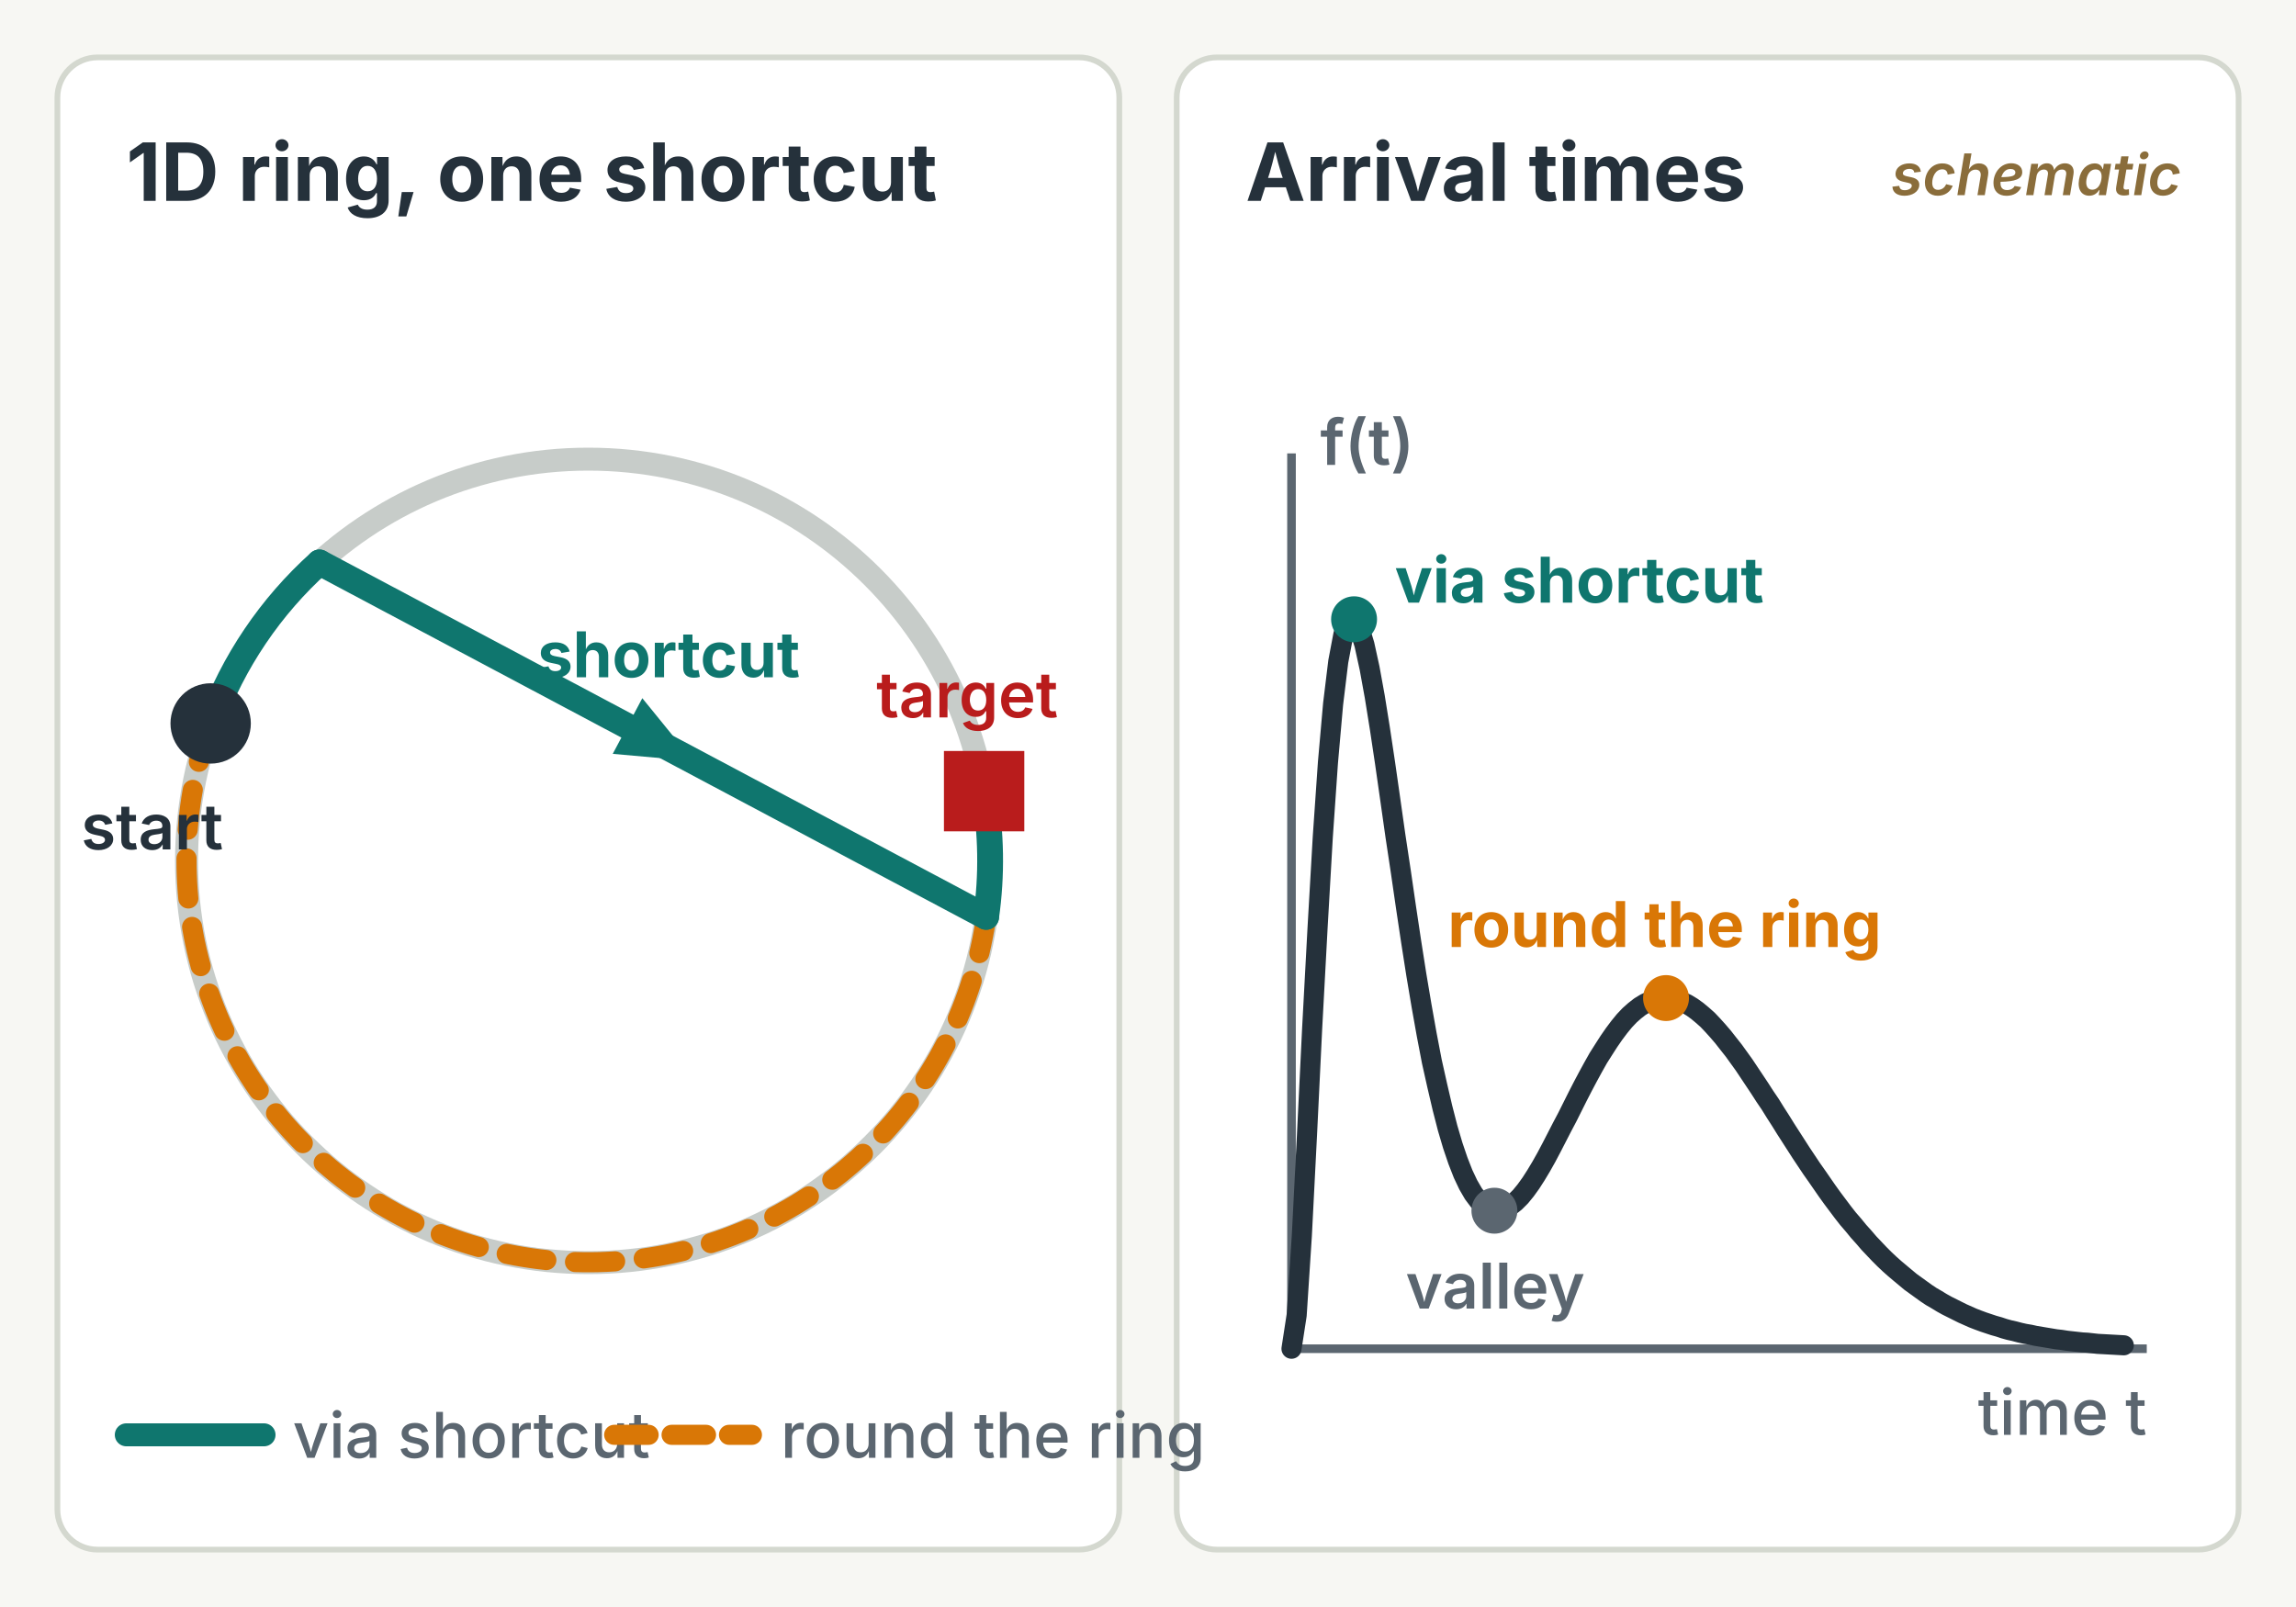
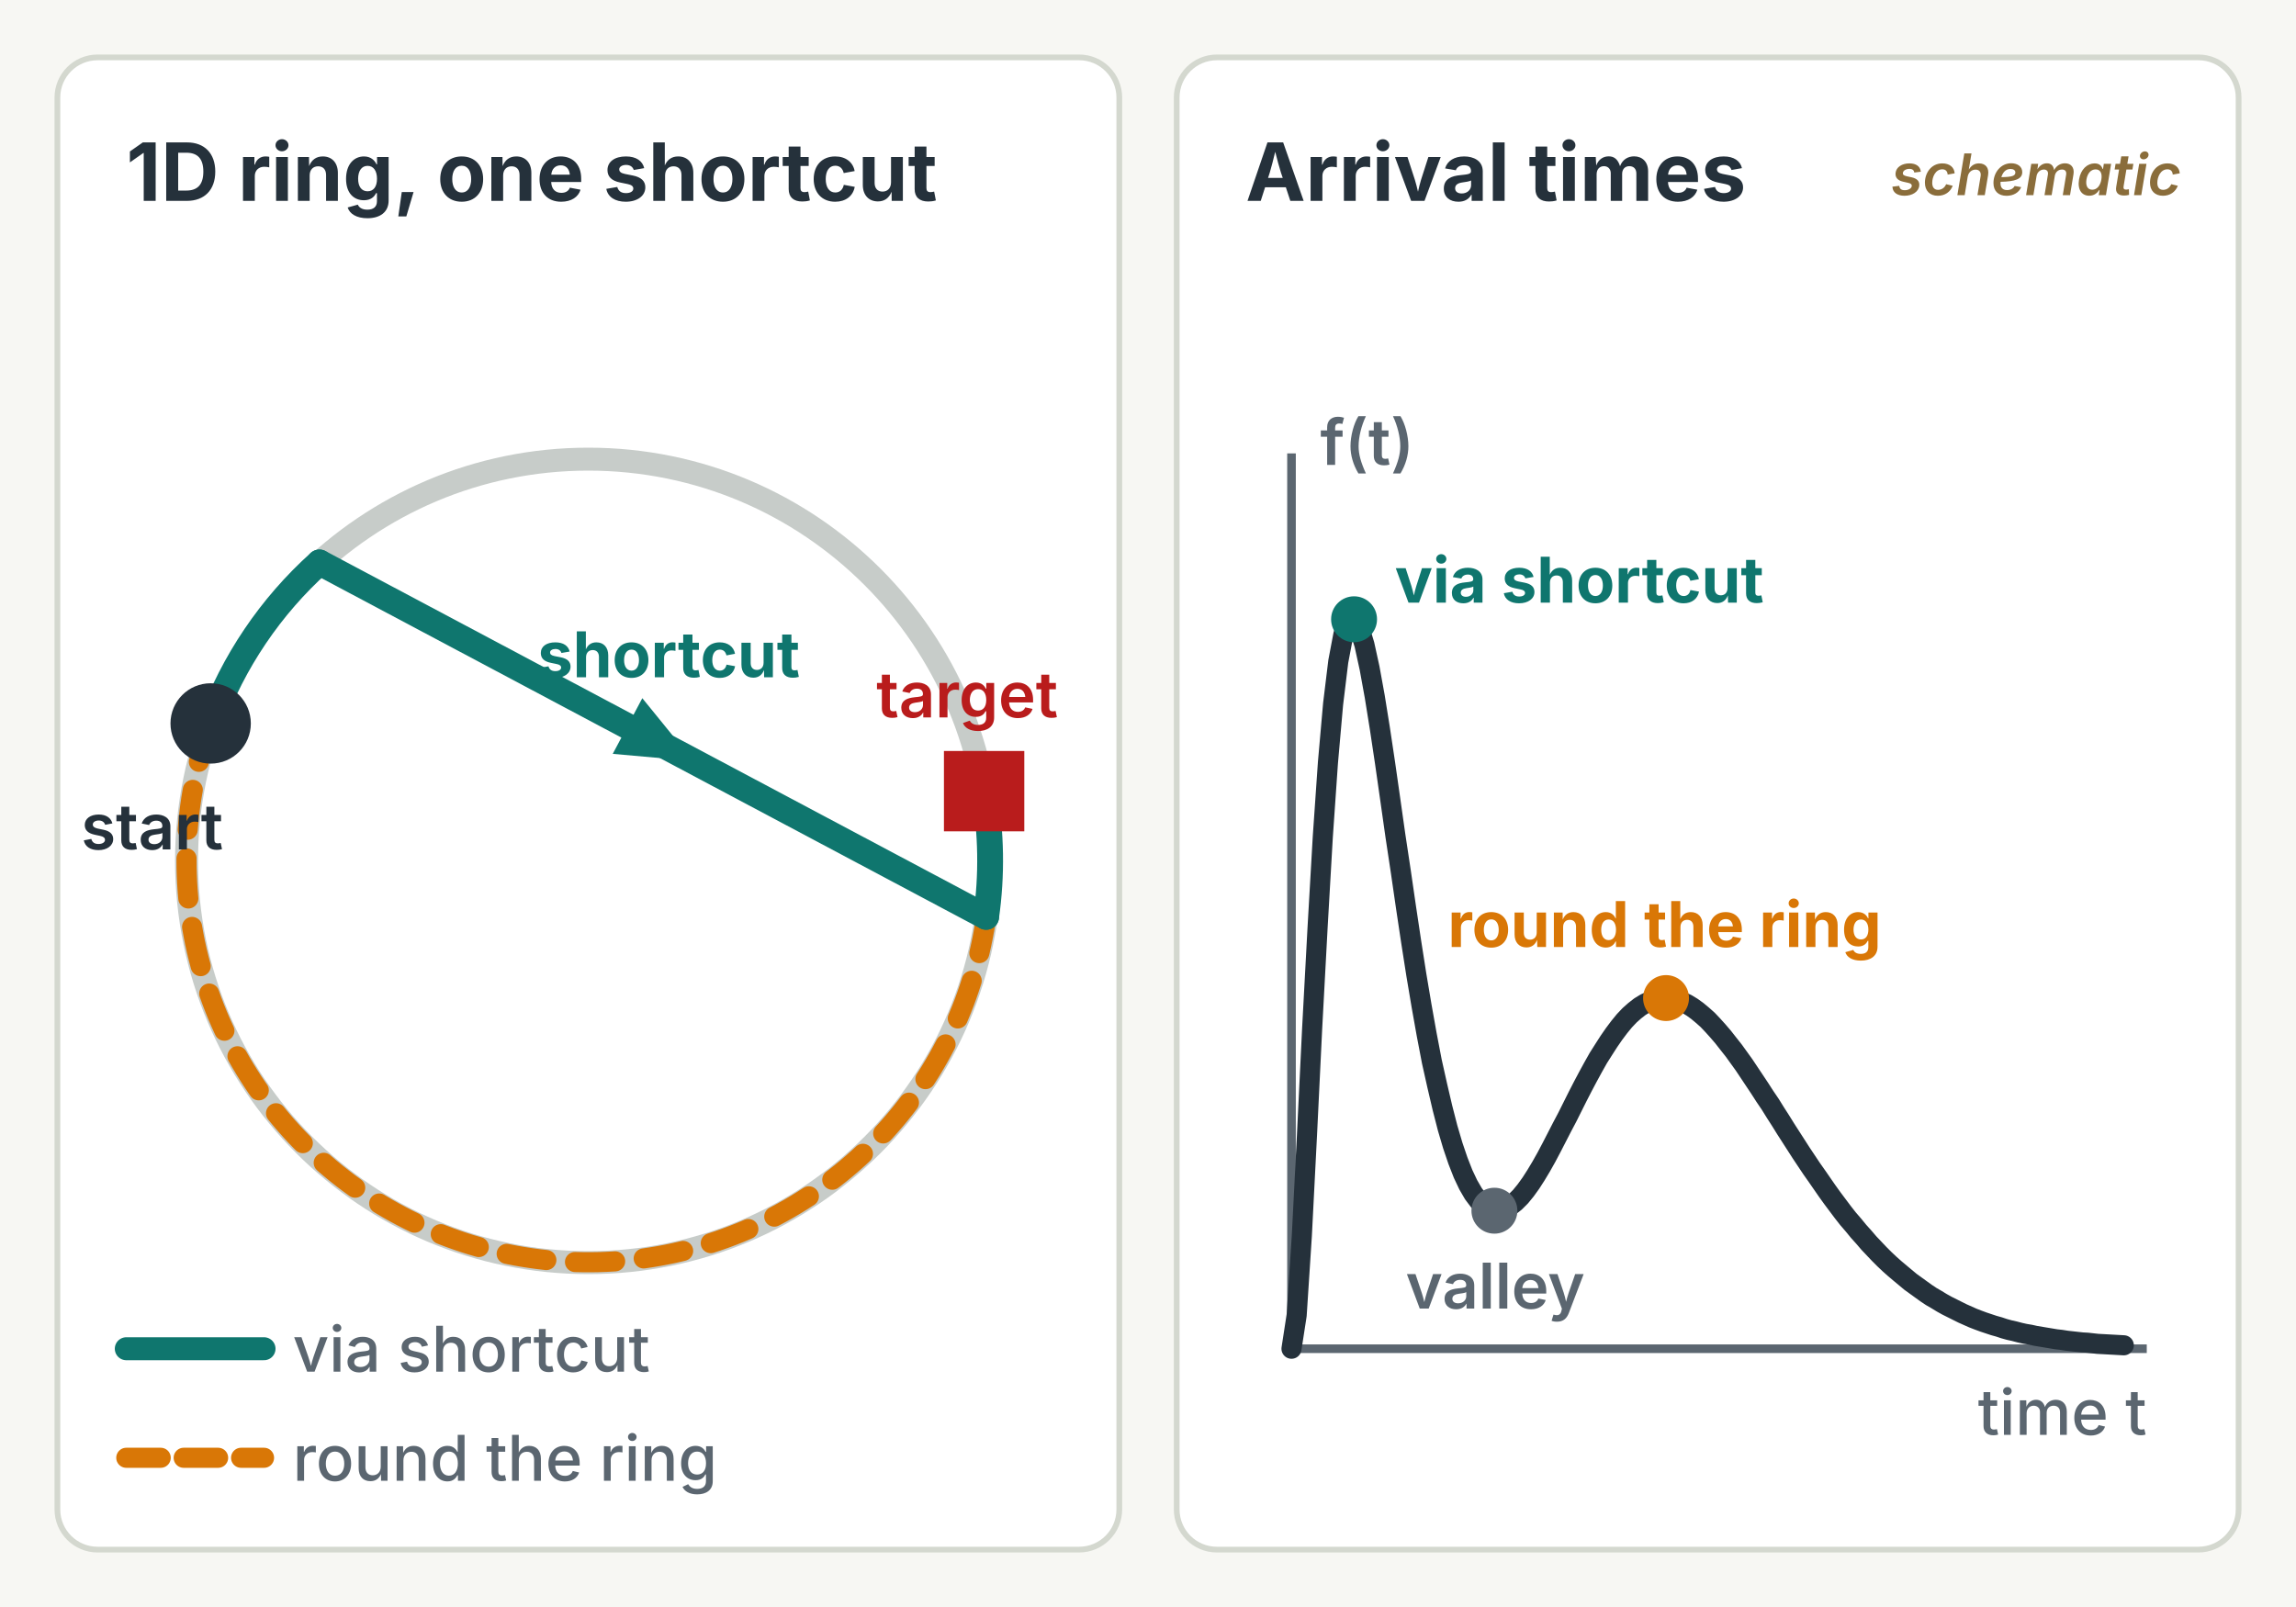
<svg xmlns="http://www.w3.org/2000/svg" width="800" height="560" viewBox="0 0 800 560" fill="none">
  <rect width="800" height="560" fill="#f7f7f3" />
  <rect x="20" y="20" width="370" height="520" rx="14" fill="#ffffff" stroke="#d4d8cf" stroke-width="2" />
  <rect x="410" y="20" width="370" height="520" rx="14" fill="#ffffff" stroke="#d4d8cf" stroke-width="2" />
  <text x="44" y="70" font-family="Inter, 'PingFang SC', 'Hiragino Sans GB', 'Noto Sans CJK SC', 'Microsoft YaHei', Arial, sans-serif" font-size="28" font-weight="700" fill="#25313b" text-anchor="start">1D ring, one shortcut</text>
  <circle cx="205" cy="300" r="140" stroke="#c7ccc9" stroke-width="8" />
  <path d="M 73.4 252.1 A 140 140 0 1 0 342.9 275.7" stroke="#d97706" stroke-width="7" stroke-dasharray="14 10" stroke-linecap="round" />
  <path d="M 73.4 252.1 A 140 140 0 0 1 111.3 196.0" stroke="#0f766e" stroke-width="9" stroke-linecap="round" />
  <path d="M 111.3 196.0 L 343.6 319.5" stroke="#0f766e" stroke-width="9" stroke-linecap="round" />
  <path d="M 343.6 319.5 A 140 140 0 0 0 342.9 275.7" stroke="#0f766e" stroke-width="9" stroke-linecap="round" />
  <path d="M 241.6 265.2 L 223.8 243.3 L 213.5 262.7 Z" fill="#0f766e" />
  <circle cx="73.4" cy="252.1" r="14" fill="#25313b" />
  <rect x="328.9" y="261.7" width="28" height="28" fill="#b91c1c" />
  <text x="53" y="296" font-family="Inter, 'PingFang SC', 'Hiragino Sans GB', 'Noto Sans CJK SC', 'Microsoft YaHei', Arial, sans-serif" font-size="22" font-weight="600" fill="#25313b" text-anchor="middle">start</text>
  <text x="337" y="250" font-family="Inter, 'PingFang SC', 'Hiragino Sans GB', 'Noto Sans CJK SC', 'Microsoft YaHei', Arial, sans-serif" font-size="22" font-weight="600" fill="#b91c1c" text-anchor="middle">target</text>
  <text x="233" y="236" font-family="Inter, 'PingFang SC', 'Hiragino Sans GB', 'Noto Sans CJK SC', 'Microsoft YaHei', Arial, sans-serif" font-size="22" font-weight="700" fill="#0f766e" text-anchor="middle">shortcut</text>
-   <path d="M 44 500 H 92" stroke="#0f766e" stroke-width="8" stroke-linecap="round" />
-   <text x="102" y="508" font-family="Inter, 'PingFang SC', 'Hiragino Sans GB', 'Noto Sans CJK SC', 'Microsoft YaHei', Arial, sans-serif" font-size="22" font-weight="500" fill="#5b6670" text-anchor="start">via shortcut</text>
-   <path d="M 214 500 H 262" stroke="#d97706" stroke-width="7" stroke-dasharray="12 8" stroke-linecap="round" />
-   <text x="272" y="508" font-family="Inter, 'PingFang SC', 'Hiragino Sans GB', 'Noto Sans CJK SC', 'Microsoft YaHei', Arial, sans-serif" font-size="22" font-weight="500" fill="#5b6670" text-anchor="start">round the ring</text>
+   <path d="M 44 470 H 92" stroke="#0f766e" stroke-width="8" stroke-linecap="round" />
+   <text x="102" y="478" font-family="Inter, 'PingFang SC', 'Hiragino Sans GB', 'Noto Sans CJK SC', 'Microsoft YaHei', Arial, sans-serif" font-size="22" font-weight="500" fill="#5b6670" text-anchor="start">via shortcut</text>
+   <path d="M 44 508 H 92" stroke="#d97706" stroke-width="7" stroke-dasharray="12 8" stroke-linecap="round" />
+   <text x="102" y="516" font-family="Inter, 'PingFang SC', 'Hiragino Sans GB', 'Noto Sans CJK SC', 'Microsoft YaHei', Arial, sans-serif" font-size="22" font-weight="500" fill="#5b6670" text-anchor="start">round the ring</text>
  <text x="434" y="70" font-family="Inter, 'PingFang SC', 'Hiragino Sans GB', 'Noto Sans CJK SC', 'Microsoft YaHei', Arial, sans-serif" font-size="28" font-weight="700" fill="#25313b" text-anchor="start">Arrival times</text>
  <text x="760" y="68" font-family="Inter, 'PingFang SC', 'Hiragino Sans GB', 'Noto Sans CJK SC', 'Microsoft YaHei', Arial, sans-serif" font-size="20" font-weight="600" fill="#8a6d3b" text-anchor="end" font-style="italic">schematic</text>
  <path d="M 450 470 H 748" stroke="#5b6670" stroke-width="3" />
  <path d="M 450 470 V 158" stroke="#5b6670" stroke-width="3" />
  <text x="748" y="500" font-family="Inter, 'PingFang SC', 'Hiragino Sans GB', 'Noto Sans CJK SC', 'Microsoft YaHei', Arial, sans-serif" font-size="22" font-weight="500" fill="#5b6670" text-anchor="end">time t</text>
  <text x="460" y="162" font-family="Inter, 'PingFang SC', 'Hiragino Sans GB', 'Noto Sans CJK SC', 'Microsoft YaHei', Arial, sans-serif" font-size="22" font-weight="600" fill="#5b6670" text-anchor="start">f(t)</text>
  <path d="M 450.0 470.0 L 451.8 458.3 L 453.6 430.6 L 455.4 395.4 L 457.2 358.3 L 459.1 323.0 L 460.9 291.7 L 462.7 265.7 L 464.5 245.3 L 466.3 230.5 L 468.1 221.0 L 469.9 216.3 L 471.8 215.8 L 473.6 218.7 L 475.4 224.6 L 477.2 232.8 L 479.0 242.7 L 480.8 253.9 L 482.6 265.9 L 484.4 278.5 L 486.2 291.2 L 488.1 303.8 L 489.9 316.2 L 491.7 328.2 L 493.5 339.7 L 495.3 350.4 L 497.1 360.5 L 498.9 369.9 L 500.8 378.4 L 502.6 386.1 L 504.4 393.1 L 506.2 399.2 L 508.0 404.5 L 509.8 409.1 L 511.6 412.9 L 513.4 416.0 L 515.2 418.4 L 517.1 420.2 L 518.9 421.3 L 520.7 421.9 L 522.5 421.8 L 524.3 421.3 L 526.1 420.3 L 527.9 418.9 L 529.8 417.0 L 531.6 414.8 L 533.4 412.3 L 535.2 409.5 L 537.0 406.5 L 538.8 403.3 L 540.6 399.9 L 542.4 396.4 L 544.2 392.9 L 546.1 389.3 L 547.9 385.7 L 549.7 382.1 L 551.5 378.6 L 553.3 375.2 L 555.1 371.9 L 556.9 368.7 L 558.8 365.7 L 560.6 362.9 L 562.4 360.3 L 564.2 357.9 L 566.0 355.7 L 567.8 353.8 L 569.6 352.2 L 571.4 350.8 L 573.2 349.7 L 575.1 348.8 L 576.9 348.2 L 578.7 347.8 L 580.5 347.8 L 582.3 347.9 L 584.1 348.3 L 585.9 349.0 L 587.8 349.9 L 589.6 351.0 L 591.4 352.3 L 593.2 353.8 L 595.0 355.4 L 596.8 357.3 L 598.6 359.3 L 600.4 361.4 L 602.2 363.7 L 604.1 366.1 L 605.9 368.6 L 607.7 371.1 L 609.5 373.8 L 611.3 376.5 L 613.1 379.2 L 614.9 382.0 L 616.8 384.8 L 618.6 387.7 L 620.4 390.5 L 622.2 393.4 L 624.0 396.2 L 625.8 399.0 L 627.6 401.8 L 629.4 404.5 L 631.2 407.2 L 633.1 409.9 L 634.9 412.5 L 636.7 415.1 L 638.5 417.6 L 640.3 420.0 L 642.1 422.4 L 643.9 424.7 L 645.8 426.9 L 647.6 429.1 L 649.4 431.1 L 651.2 433.2 L 653.0 435.1 L 654.8 437.0 L 656.6 438.8 L 658.4 440.5 L 660.2 442.1 L 662.1 443.7 L 663.9 445.2 L 665.7 446.7 L 667.5 448.0 L 669.3 449.3 L 671.1 450.6 L 672.9 451.8 L 674.8 452.9 L 676.6 454.0 L 678.4 455.0 L 680.2 455.9 L 682.0 456.8 L 683.8 457.7 L 685.6 458.5 L 687.4 459.3 L 689.2 460.0 L 691.1 460.7 L 692.9 461.3 L 694.7 461.9 L 696.5 462.4 L 698.3 463.0 L 700.1 463.5 L 701.9 463.9 L 703.8 464.4 L 705.6 464.8 L 707.4 465.1 L 709.2 465.5 L 711.0 465.8 L 712.8 466.1 L 714.6 466.4 L 716.4 466.7 L 718.2 466.9 L 720.1 467.2 L 721.9 467.4 L 723.7 467.6 L 725.5 467.8 L 727.3 467.9 L 729.1 468.1 L 730.9 468.3 L 732.8 468.4 L 734.6 468.5 L 736.4 468.6 L 738.2 468.7 L 740.0 468.8" stroke="#25313b" stroke-width="7" stroke-linecap="round" stroke-linejoin="round" fill="none" opacity="1.0" />
  <circle cx="471.8" cy="215.8" r="8" fill="#0f766e" />
  <circle cx="520.7" cy="421.9" r="8" fill="#5b6670" />
  <circle cx="580.5" cy="347.8" r="8" fill="#d97706" />
  <text x="486" y="210" font-family="Inter, 'PingFang SC', 'Hiragino Sans GB', 'Noto Sans CJK SC', 'Microsoft YaHei', Arial, sans-serif" font-size="22" font-weight="700" fill="#0f766e" text-anchor="start">via shortcut</text>
  <text x="521" y="456" font-family="Inter, 'PingFang SC', 'Hiragino Sans GB', 'Noto Sans CJK SC', 'Microsoft YaHei', Arial, sans-serif" font-size="22" font-weight="600" fill="#5b6670" text-anchor="middle">valley</text>
  <text x="580" y="330" font-family="Inter, 'PingFang SC', 'Hiragino Sans GB', 'Noto Sans CJK SC', 'Microsoft YaHei', Arial, sans-serif" font-size="22" font-weight="700" fill="#d97706" text-anchor="middle">round the ring</text>
</svg>
